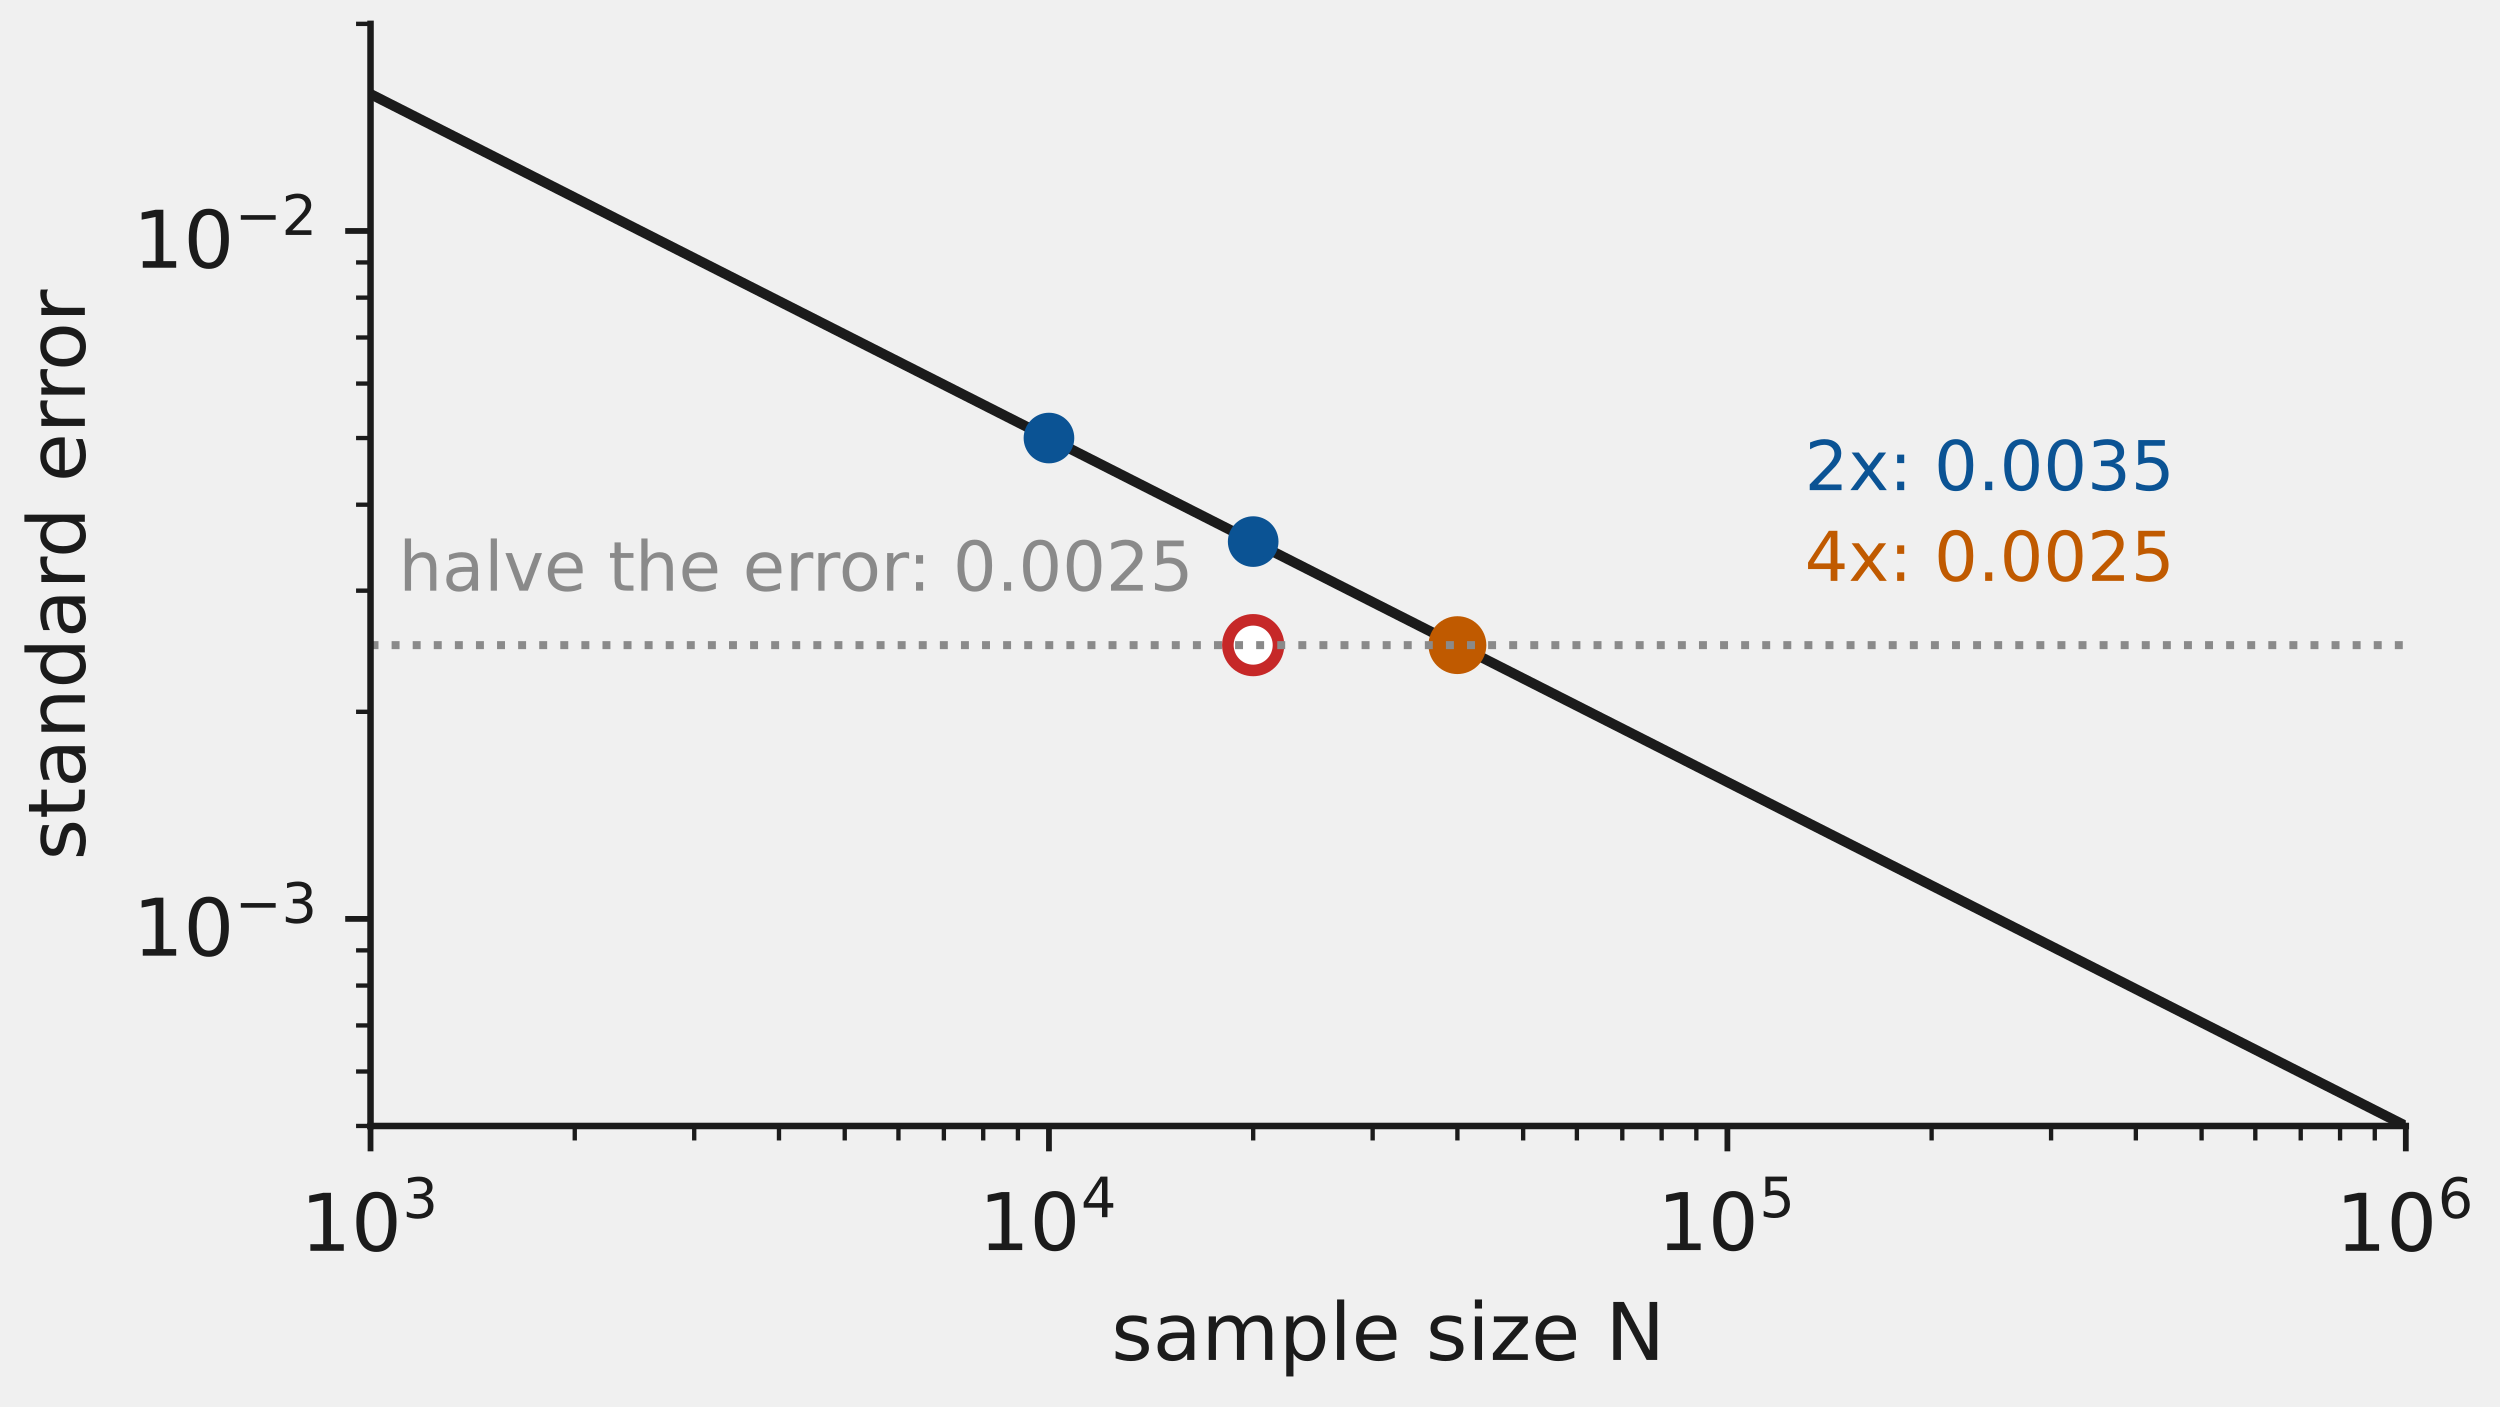
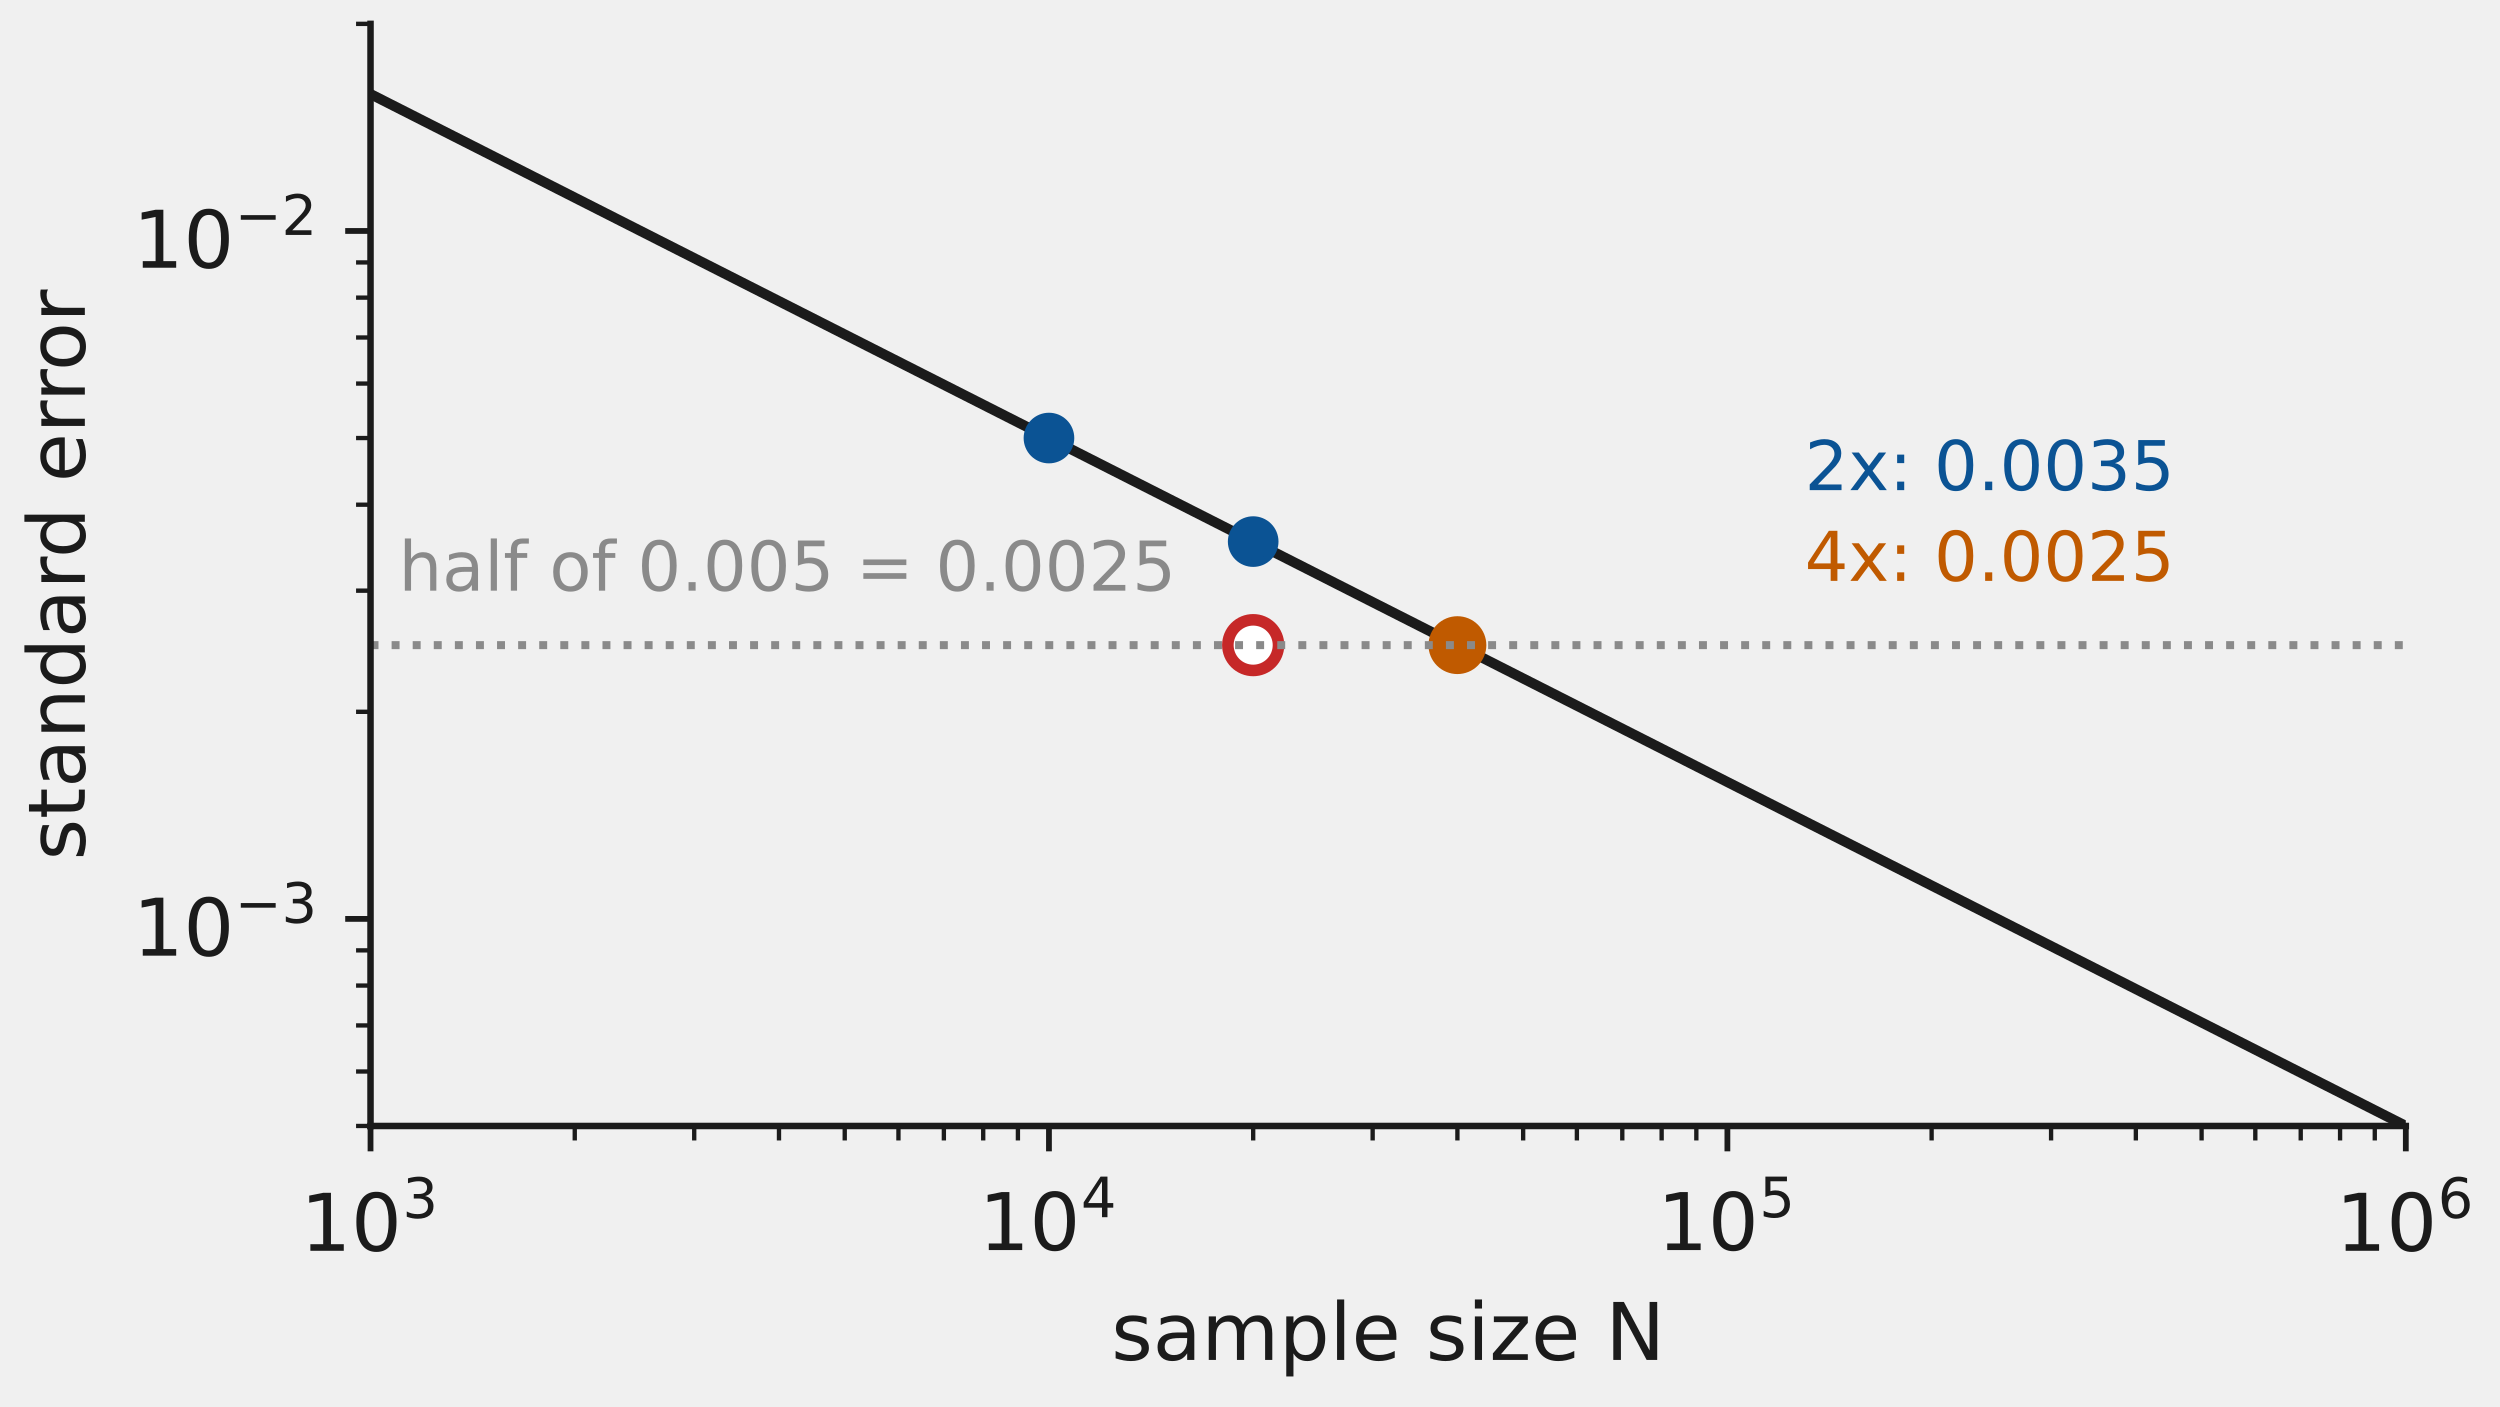
<svg xmlns="http://www.w3.org/2000/svg" xmlns:xlink="http://www.w3.org/1999/xlink" width="345.6pt" height="194.4pt" viewBox="0 0 345.6 194.4" version="1.1">
  <defs>
    <style type="text/css">*{stroke-linejoin: round; stroke-linecap: butt}</style>
  </defs>
  <g id="figure_1">
    <g id="patch_1">
      <path d="M 0 194.4  L 345.6 194.4  L 345.6 0  L 0 0  L 0 194.4  z " style="fill: none" />
    </g>
    <g id="axes_1">
      <g id="patch_2">
        <path d="M 51.221 155.656  L 332.58 155.656  L 332.58 3.3  L 51.221 3.3  L 51.221 155.656  z " style="fill: none" />
      </g>
      <g id="matplotlib.axis_1">
        <g id="xtick_1">
          <g id="line2d_1">
            <defs>
              <path id="m05b77bd2c2" d="M 0 0  L 0 3.5  " style="stroke: #1b1b1b; stroke-width: 0.8" />
            </defs>
            <g>
              <use xlink:href="#m05b77bd2c2" x="51.221" y="155.656" style="fill: #1b1b1b; stroke: #1b1b1b; stroke-width: 0.8" />
            </g>
          </g>
          <g id="text_1">
            <g style="fill: #1b1b1b" transform="translate(41.54133 172.9961) scale(0.11 -0.11)">
              <defs>
                <path id="DejaVuSans-14" d="M 794 531  L 1825 531  L 1825 4091  L 703 3866  L 703 4441  L 1819 4666  L 2450 4666  L 2450 531  L 3481 531  L 3481 0  L 794 0  L 794 531  z " transform="scale(0.015625)" />
                <path id="DejaVuSans-13" d="M 2034 4250  Q 1547 4250 1301 3770  Q 1056 3291 1056 2328  Q 1056 1369 1301 889  Q 1547 409 2034 409  Q 2525 409 2770 889  Q 3016 1369 3016 2328  Q 3016 3291 2770 3770  Q 2525 4250 2034 4250  z M 2034 4750  Q 2819 4750 3233 4129  Q 3647 3509 3647 2328  Q 3647 1150 3233 529  Q 2819 -91 2034 -91  Q 1250 -91 836 529  Q 422 1150 422 2328  Q 422 3509 836 4129  Q 1250 4750 2034 4750  z " transform="scale(0.015625)" />
                <path id="DejaVuSans-16" d="M 2597 2516  Q 3050 2419 3304 2112  Q 3559 1806 3559 1356  Q 3559 666 3084 287  Q 2609 -91 1734 -91  Q 1441 -91 1130 -33  Q 819 25 488 141  L 488 750  Q 750 597 1062 519  Q 1375 441 1716 441  Q 2309 441 2620 675  Q 2931 909 2931 1356  Q 2931 1769 2642 2001  Q 2353 2234 1838 2234  L 1294 2234  L 1294 2753  L 1863 2753  Q 2328 2753 2575 2939  Q 2822 3125 2822 3475  Q 2822 3834 2567 4026  Q 2313 4219 1838 4219  Q 1578 4219 1281 4162  Q 984 4106 628 3988  L 628 4550  Q 988 4650 1302 4700  Q 1616 4750 1894 4750  Q 2613 4750 3031 4423  Q 3450 4097 3450 3541  Q 3450 3153 3228 2886  Q 3006 2619 2597 2516  z " transform="scale(0.015625)" />
              </defs>
              <use xlink:href="#DejaVuSans-14" transform="translate(0 0.746875)" />
              <use xlink:href="#DejaVuSans-13" transform="translate(63.62305 0.746875)" />
              <use xlink:href="#DejaVuSans-16" transform="translate(128.2031 42.04688) scale(0.7)" />
            </g>
          </g>
        </g>
        <g id="xtick_2">
          <g id="line2d_2">
            <g>
              <use xlink:href="#m05b77bd2c2" x="145.008" y="155.656" style="fill: #1b1b1b; stroke: #1b1b1b; stroke-width: 0.8" />
            </g>
          </g>
          <g id="text_2">
            <g style="fill: #1b1b1b" transform="translate(135.3276 172.8861) scale(0.11 -0.11)">
              <defs>
                <path id="DejaVuSans-17" d="M 2419 4116  L 825 1625  L 2419 1625  L 2419 4116  z M 2253 4666  L 3047 4666  L 3047 1625  L 3713 1625  L 3713 1100  L 3047 1100  L 3047 0  L 2419 0  L 2419 1100  L 313 1100  L 313 1709  L 2253 4666  z " transform="scale(0.015625)" />
              </defs>
              <use xlink:href="#DejaVuSans-14" transform="translate(0 0.665625)" />
              <use xlink:href="#DejaVuSans-13" transform="translate(63.62305 0.665625)" />
              <use xlink:href="#DejaVuSans-17" transform="translate(128.2031 41.96563) scale(0.7)" />
            </g>
          </g>
        </g>
        <g id="xtick_3">
          <g id="line2d_3">
            <g>
              <use xlink:href="#m05b77bd2c2" x="238.794" y="155.656" style="fill: #1b1b1b; stroke: #1b1b1b; stroke-width: 0.8" />
            </g>
          </g>
          <g id="text_3">
            <g style="fill: #1b1b1b" transform="translate(229.1138 172.8861) scale(0.11 -0.11)">
              <defs>
                <path id="DejaVuSans-18" d="M 691 4666  L 3169 4666  L 3169 4134  L 1269 4134  L 1269 2991  Q 1406 3038 1543 3061  Q 1681 3084 1819 3084  Q 2600 3084 3056 2656  Q 3513 2228 3513 1497  Q 3513 744 3044 326  Q 2575 -91 1722 -91  Q 1428 -91 1123 -41  Q 819 9 494 109  L 494 744  Q 775 591 1075 516  Q 1375 441 1709 441  Q 2250 441 2565 725  Q 2881 1009 2881 1497  Q 2881 1984 2565 2268  Q 2250 2553 1709 2553  Q 1456 2553 1204 2497  Q 953 2441 691 2322  L 691 4666  z " transform="scale(0.015625)" />
              </defs>
              <use xlink:href="#DejaVuSans-14" transform="translate(0 0.665625)" />
              <use xlink:href="#DejaVuSans-13" transform="translate(63.62305 0.665625)" />
              <use xlink:href="#DejaVuSans-18" transform="translate(128.2031 41.96563) scale(0.7)" />
            </g>
          </g>
        </g>
        <g id="xtick_4">
          <g id="line2d_4">
            <g>
              <use xlink:href="#m05b77bd2c2" x="332.58" y="155.656" style="fill: #1b1b1b; stroke: #1b1b1b; stroke-width: 0.8" />
            </g>
          </g>
          <g id="text_4">
            <g style="fill: #1b1b1b" transform="translate(322.9 172.9961) scale(0.11 -0.11)">
              <defs>
                <path id="DejaVuSans-19" d="M 2113 2584  Q 1688 2584 1439 2293  Q 1191 2003 1191 1497  Q 1191 994 1439 701  Q 1688 409 2113 409  Q 2538 409 2786 701  Q 3034 994 3034 1497  Q 3034 2003 2786 2293  Q 2538 2584 2113 2584  z M 3366 4563  L 3366 3988  Q 3128 4100 2886 4159  Q 2644 4219 2406 4219  Q 1781 4219 1451 3797  Q 1122 3375 1075 2522  Q 1259 2794 1537 2939  Q 1816 3084 2150 3084  Q 2853 3084 3261 2657  Q 3669 2231 3669 1497  Q 3669 778 3244 343  Q 2819 -91 2113 -91  Q 1303 -91 875 529  Q 447 1150 447 2328  Q 447 3434 972 4092  Q 1497 4750 2381 4750  Q 2619 4750 2861 4703  Q 3103 4656 3366 4563  z " transform="scale(0.015625)" />
              </defs>
              <use xlink:href="#DejaVuSans-14" transform="translate(0 0.746875)" />
              <use xlink:href="#DejaVuSans-13" transform="translate(63.62305 0.746875)" />
              <use xlink:href="#DejaVuSans-19" transform="translate(128.2031 42.04688) scale(0.7)" />
            </g>
          </g>
        </g>
        <g id="xtick_5">
          <g id="line2d_5">
            <defs>
              <path id="m6747bc04bc" d="M 0 0  L 0 2  " style="stroke: #1b1b1b; stroke-width: 0.6" />
            </defs>
            <g>
              <use xlink:href="#m6747bc04bc" x="79.454" y="155.656" style="fill: #1b1b1b; stroke: #1b1b1b; stroke-width: 0.6" />
            </g>
          </g>
        </g>
        <g id="xtick_6">
          <g id="line2d_6">
            <g>
              <use xlink:href="#m6747bc04bc" x="95.969" y="155.656" style="fill: #1b1b1b; stroke: #1b1b1b; stroke-width: 0.6" />
            </g>
          </g>
        </g>
        <g id="xtick_7">
          <g id="line2d_7">
            <g>
              <use xlink:href="#m6747bc04bc" x="107.686" y="155.656" style="fill: #1b1b1b; stroke: #1b1b1b; stroke-width: 0.6" />
            </g>
          </g>
        </g>
        <g id="xtick_8">
          <g id="line2d_8">
            <g>
              <use xlink:href="#m6747bc04bc" x="116.775" y="155.656" style="fill: #1b1b1b; stroke: #1b1b1b; stroke-width: 0.6" />
            </g>
          </g>
        </g>
        <g id="xtick_9">
          <g id="line2d_9">
            <g>
              <use xlink:href="#m6747bc04bc" x="124.201" y="155.656" style="fill: #1b1b1b; stroke: #1b1b1b; stroke-width: 0.6" />
            </g>
          </g>
        </g>
        <g id="xtick_10">
          <g id="line2d_10">
            <g>
              <use xlink:href="#m6747bc04bc" x="130.48" y="155.656" style="fill: #1b1b1b; stroke: #1b1b1b; stroke-width: 0.6" />
            </g>
          </g>
        </g>
        <g id="xtick_11">
          <g id="line2d_11">
            <g>
              <use xlink:href="#m6747bc04bc" x="135.919" y="155.656" style="fill: #1b1b1b; stroke: #1b1b1b; stroke-width: 0.6" />
            </g>
          </g>
        </g>
        <g id="xtick_12">
          <g id="line2d_12">
            <g>
              <use xlink:href="#m6747bc04bc" x="140.716" y="155.656" style="fill: #1b1b1b; stroke: #1b1b1b; stroke-width: 0.6" />
            </g>
          </g>
        </g>
        <g id="xtick_13">
          <g id="line2d_13">
            <g>
              <use xlink:href="#m6747bc04bc" x="173.24" y="155.656" style="fill: #1b1b1b; stroke: #1b1b1b; stroke-width: 0.6" />
            </g>
          </g>
        </g>
        <g id="xtick_14">
          <g id="line2d_14">
            <g>
              <use xlink:href="#m6747bc04bc" x="189.755" y="155.656" style="fill: #1b1b1b; stroke: #1b1b1b; stroke-width: 0.6" />
            </g>
          </g>
        </g>
        <g id="xtick_15">
          <g id="line2d_15">
            <g>
              <use xlink:href="#m6747bc04bc" x="201.472" y="155.656" style="fill: #1b1b1b; stroke: #1b1b1b; stroke-width: 0.6" />
            </g>
          </g>
        </g>
        <g id="xtick_16">
          <g id="line2d_16">
            <g>
              <use xlink:href="#m6747bc04bc" x="210.561" y="155.656" style="fill: #1b1b1b; stroke: #1b1b1b; stroke-width: 0.6" />
            </g>
          </g>
        </g>
        <g id="xtick_17">
          <g id="line2d_17">
            <g>
              <use xlink:href="#m6747bc04bc" x="217.987" y="155.656" style="fill: #1b1b1b; stroke: #1b1b1b; stroke-width: 0.6" />
            </g>
          </g>
        </g>
        <g id="xtick_18">
          <g id="line2d_18">
            <g>
              <use xlink:href="#m6747bc04bc" x="224.266" y="155.656" style="fill: #1b1b1b; stroke: #1b1b1b; stroke-width: 0.6" />
            </g>
          </g>
        </g>
        <g id="xtick_19">
          <g id="line2d_19">
            <g>
              <use xlink:href="#m6747bc04bc" x="229.705" y="155.656" style="fill: #1b1b1b; stroke: #1b1b1b; stroke-width: 0.6" />
            </g>
          </g>
        </g>
        <g id="xtick_20">
          <g id="line2d_20">
            <g>
              <use xlink:href="#m6747bc04bc" x="234.502" y="155.656" style="fill: #1b1b1b; stroke: #1b1b1b; stroke-width: 0.6" />
            </g>
          </g>
        </g>
        <g id="xtick_21">
          <g id="line2d_21">
            <g>
              <use xlink:href="#m6747bc04bc" x="267.026" y="155.656" style="fill: #1b1b1b; stroke: #1b1b1b; stroke-width: 0.6" />
            </g>
          </g>
        </g>
        <g id="xtick_22">
          <g id="line2d_22">
            <g>
              <use xlink:href="#m6747bc04bc" x="283.541" y="155.656" style="fill: #1b1b1b; stroke: #1b1b1b; stroke-width: 0.6" />
            </g>
          </g>
        </g>
        <g id="xtick_23">
          <g id="line2d_23">
            <g>
              <use xlink:href="#m6747bc04bc" x="295.259" y="155.656" style="fill: #1b1b1b; stroke: #1b1b1b; stroke-width: 0.6" />
            </g>
          </g>
        </g>
        <g id="xtick_24">
          <g id="line2d_24">
            <g>
              <use xlink:href="#m6747bc04bc" x="304.348" y="155.656" style="fill: #1b1b1b; stroke: #1b1b1b; stroke-width: 0.6" />
            </g>
          </g>
        </g>
        <g id="xtick_25">
          <g id="line2d_25">
            <g>
              <use xlink:href="#m6747bc04bc" x="311.774" y="155.656" style="fill: #1b1b1b; stroke: #1b1b1b; stroke-width: 0.6" />
            </g>
          </g>
        </g>
        <g id="xtick_26">
          <g id="line2d_26">
            <g>
              <use xlink:href="#m6747bc04bc" x="318.052" y="155.656" style="fill: #1b1b1b; stroke: #1b1b1b; stroke-width: 0.6" />
            </g>
          </g>
        </g>
        <g id="xtick_27">
          <g id="line2d_27">
            <g>
              <use xlink:href="#m6747bc04bc" x="323.491" y="155.656" style="fill: #1b1b1b; stroke: #1b1b1b; stroke-width: 0.6" />
            </g>
          </g>
        </g>
        <g id="xtick_28">
          <g id="line2d_28">
            <g>
              <use xlink:href="#m6747bc04bc" x="328.289" y="155.656" style="fill: #1b1b1b; stroke: #1b1b1b; stroke-width: 0.6" />
            </g>
          </g>
        </g>
        <g id="text_5">
          <g style="fill: #1b1b1b" transform="translate(153.6293 187.997) scale(0.11 -0.11)">
            <defs>
              <path id="DejaVuSans-56" d="M 2834 3397  L 2834 2853  Q 2591 2978 2328 3040  Q 2066 3103 1784 3103  Q 1356 3103 1142 2972  Q 928 2841 928 2578  Q 928 2378 1081 2264  Q 1234 2150 1697 2047  L 1894 2003  Q 2506 1872 2764 1633  Q 3022 1394 3022 966  Q 3022 478 2636 193  Q 2250 -91 1575 -91  Q 1294 -91 989 -36  Q 684 19 347 128  L 347 722  Q 666 556 975 473  Q 1284 391 1588 391  Q 1994 391 2212 530  Q 2431 669 2431 922  Q 2431 1156 2273 1281  Q 2116 1406 1581 1522  L 1381 1569  Q 847 1681 609 1914  Q 372 2147 372 2553  Q 372 3047 722 3315  Q 1072 3584 1716 3584  Q 2034 3584 2315 3537  Q 2597 3491 2834 3397  z " transform="scale(0.015625)" />
              <path id="DejaVuSans-44" d="M 2194 1759  Q 1497 1759 1228 1600  Q 959 1441 959 1056  Q 959 750 1161 570  Q 1363 391 1709 391  Q 2188 391 2477 730  Q 2766 1069 2766 1631  L 2766 1759  L 2194 1759  z M 3341 1997  L 3341 0  L 2766 0  L 2766 531  Q 2569 213 2275 61  Q 1981 -91 1556 -91  Q 1019 -91 701 211  Q 384 513 384 1019  Q 384 1609 779 1909  Q 1175 2209 1959 2209  L 2766 2209  L 2766 2266  Q 2766 2663 2505 2880  Q 2244 3097 1772 3097  Q 1472 3097 1187 3025  Q 903 2953 641 2809  L 641 3341  Q 956 3463 1253 3523  Q 1550 3584 1831 3584  Q 2591 3584 2966 3190  Q 3341 2797 3341 1997  z " transform="scale(0.015625)" />
              <path id="DejaVuSans-50" d="M 3328 2828  Q 3544 3216 3844 3400  Q 4144 3584 4550 3584  Q 5097 3584 5394 3201  Q 5691 2819 5691 2113  L 5691 0  L 5113 0  L 5113 2094  Q 5113 2597 4934 2840  Q 4756 3084 4391 3084  Q 3944 3084 3684 2787  Q 3425 2491 3425 1978  L 3425 0  L 2847 0  L 2847 2094  Q 2847 2600 2669 2842  Q 2491 3084 2119 3084  Q 1678 3084 1418 2786  Q 1159 2488 1159 1978  L 1159 0  L 581 0  L 581 3500  L 1159 3500  L 1159 2956  Q 1356 3278 1631 3431  Q 1906 3584 2284 3584  Q 2666 3584 2933 3390  Q 3200 3197 3328 2828  z " transform="scale(0.015625)" />
              <path id="DejaVuSans-53" d="M 1159 525  L 1159 -1331  L 581 -1331  L 581 3500  L 1159 3500  L 1159 2969  Q 1341 3281 1617 3432  Q 1894 3584 2278 3584  Q 2916 3584 3314 3078  Q 3713 2572 3713 1747  Q 3713 922 3314 415  Q 2916 -91 2278 -91  Q 1894 -91 1617 61  Q 1341 213 1159 525  z M 3116 1747  Q 3116 2381 2855 2742  Q 2594 3103 2138 3103  Q 1681 3103 1420 2742  Q 1159 2381 1159 1747  Q 1159 1113 1420 752  Q 1681 391 2138 391  Q 2594 391 2855 752  Q 3116 1113 3116 1747  z " transform="scale(0.015625)" />
              <path id="DejaVuSans-4f" d="M 603 4863  L 1178 4863  L 1178 0  L 603 0  L 603 4863  z " transform="scale(0.015625)" />
              <path id="DejaVuSans-48" d="M 3597 1894  L 3597 1613  L 953 1613  Q 991 1019 1311 708  Q 1631 397 2203 397  Q 2534 397 2845 478  Q 3156 559 3463 722  L 3463 178  Q 3153 47 2828 -22  Q 2503 -91 2169 -91  Q 1331 -91 842 396  Q 353 884 353 1716  Q 353 2575 817 3079  Q 1281 3584 2069 3584  Q 2775 3584 3186 3129  Q 3597 2675 3597 1894  z M 3022 2063  Q 3016 2534 2758 2815  Q 2500 3097 2075 3097  Q 1594 3097 1305 2825  Q 1016 2553 972 2059  L 3022 2063  z " transform="scale(0.015625)" />
              <path id="DejaVuSans-3" transform="scale(0.015625)" />
              <path id="DejaVuSans-4c" d="M 603 3500  L 1178 3500  L 1178 0  L 603 0  L 603 3500  z M 603 4863  L 1178 4863  L 1178 4134  L 603 4134  L 603 4863  z " transform="scale(0.015625)" />
              <path id="DejaVuSans-5d" d="M 353 3500  L 3084 3500  L 3084 2975  L 922 459  L 3084 459  L 3084 0  L 275 0  L 275 525  L 2438 3041  L 353 3041  L 353 3500  z " transform="scale(0.015625)" />
              <path id="DejaVuSans-31" d="M 628 4666  L 1478 4666  L 3547 763  L 3547 4666  L 4159 4666  L 4159 0  L 3309 0  L 1241 3903  L 1241 0  L 628 0  L 628 4666  z " transform="scale(0.015625)" />
            </defs>
            <use xlink:href="#DejaVuSans-56" />
            <use xlink:href="#DejaVuSans-44" transform="translate(52.09375 0)" />
            <use xlink:href="#DejaVuSans-50" transform="translate(113.375 0)" />
            <use xlink:href="#DejaVuSans-53" transform="translate(210.7812 0)" />
            <use xlink:href="#DejaVuSans-4f" transform="translate(274.2656 0)" />
            <use xlink:href="#DejaVuSans-48" transform="translate(302.0469 0)" />
            <use xlink:href="#DejaVuSans-3" transform="translate(363.5781 0)" />
            <use xlink:href="#DejaVuSans-56" transform="translate(395.3594 0)" />
            <use xlink:href="#DejaVuSans-4c" transform="translate(447.4531 0)" />
            <use xlink:href="#DejaVuSans-5d" transform="translate(475.2344 0)" />
            <use xlink:href="#DejaVuSans-48" transform="translate(527.7188 0)" />
            <use xlink:href="#DejaVuSans-3" transform="translate(589.25 0)" />
            <use xlink:href="#DejaVuSans-31" transform="translate(621.0312 0)" />
          </g>
        </g>
      </g>
      <g id="matplotlib.axis_2">
        <g id="ytick_1">
          <g id="line2d_29">
            <defs>
              <path id="m5245e844b0" d="M 0 0  L -3.5 0  " style="stroke: #1b1b1b; stroke-width: 0.8" />
            </defs>
            <g>
              <use xlink:href="#m5245e844b0" x="51.221" y="127.028" style="fill: #1b1b1b; stroke: #1b1b1b; stroke-width: 0.8" />
            </g>
          </g>
          <g id="text_6">
            <g style="fill: #1b1b1b" transform="translate(18.37133 132.1981) scale(0.11 -0.11)">
              <defs>
                <path id="DejaVuSans-c9c" d="M 678 2272  L 4684 2272  L 4684 1741  L 678 1741  L 678 2272  z " transform="scale(0.015625)" />
              </defs>
              <use xlink:href="#DejaVuSans-14" transform="translate(0 0.746875)" />
              <use xlink:href="#DejaVuSans-13" transform="translate(63.62305 0.746875)" />
              <use xlink:href="#DejaVuSans-c9c" transform="translate(128.2031 42.04688) scale(0.7)" />
              <use xlink:href="#DejaVuSans-16" transform="translate(186.8555 42.04688) scale(0.7)" />
            </g>
          </g>
        </g>
        <g id="ytick_2">
          <g id="line2d_30">
            <g>
              <use xlink:href="#m5245e844b0" x="51.221" y="31.928" style="fill: #1b1b1b; stroke: #1b1b1b; stroke-width: 0.8" />
            </g>
          </g>
          <g id="text_7">
            <g style="fill: #1b1b1b" transform="translate(18.37133 37.09799) scale(0.11 -0.11)">
              <defs>
                <path id="DejaVuSans-15" d="M 1228 531  L 3431 531  L 3431 0  L 469 0  L 469 531  Q 828 903 1448 1529  Q 2069 2156 2228 2338  Q 2531 2678 2651 2914  Q 2772 3150 2772 3378  Q 2772 3750 2511 3984  Q 2250 4219 1831 4219  Q 1534 4219 1204 4116  Q 875 4013 500 3803  L 500 4441  Q 881 4594 1212 4672  Q 1544 4750 1819 4750  Q 2544 4750 2975 4387  Q 3406 4025 3406 3419  Q 3406 3131 3298 2873  Q 3191 2616 2906 2266  Q 2828 2175 2409 1742  Q 1991 1309 1228 531  z " transform="scale(0.015625)" />
              </defs>
              <use xlink:href="#DejaVuSans-14" transform="translate(0 0.746875)" />
              <use xlink:href="#DejaVuSans-13" transform="translate(63.62305 0.746875)" />
              <use xlink:href="#DejaVuSans-c9c" transform="translate(128.2031 42.04688) scale(0.7)" />
              <use xlink:href="#DejaVuSans-15" transform="translate(186.8555 42.04688) scale(0.7)" />
            </g>
          </g>
        </g>
        <g id="ytick_3">
          <g id="line2d_31">
            <defs>
              <path id="m393fa11d8f" d="M 0 0  L -2 0  " style="stroke: #1b1b1b; stroke-width: 0.6" />
            </defs>
            <g>
              <use xlink:href="#m393fa11d8f" x="51.221" y="155.656" style="fill: #1b1b1b; stroke: #1b1b1b; stroke-width: 0.6" />
            </g>
          </g>
        </g>
        <g id="ytick_4">
          <g id="line2d_32">
            <g>
              <use xlink:href="#m393fa11d8f" x="51.221" y="148.126" style="fill: #1b1b1b; stroke: #1b1b1b; stroke-width: 0.6" />
            </g>
          </g>
        </g>
        <g id="ytick_5">
          <g id="line2d_33">
            <g>
              <use xlink:href="#m393fa11d8f" x="51.221" y="141.759" style="fill: #1b1b1b; stroke: #1b1b1b; stroke-width: 0.6" />
            </g>
          </g>
        </g>
        <g id="ytick_6">
          <g id="line2d_34">
            <g>
              <use xlink:href="#m393fa11d8f" x="51.221" y="136.244" style="fill: #1b1b1b; stroke: #1b1b1b; stroke-width: 0.6" />
            </g>
          </g>
        </g>
        <g id="ytick_7">
          <g id="line2d_35">
            <g>
              <use xlink:href="#m393fa11d8f" x="51.221" y="131.38" style="fill: #1b1b1b; stroke: #1b1b1b; stroke-width: 0.6" />
            </g>
          </g>
        </g>
        <g id="ytick_8">
          <g id="line2d_36">
            <g>
              <use xlink:href="#m393fa11d8f" x="51.221" y="98.4" style="fill: #1b1b1b; stroke: #1b1b1b; stroke-width: 0.6" />
            </g>
          </g>
        </g>
        <g id="ytick_9">
          <g id="line2d_37">
            <g>
              <use xlink:href="#m393fa11d8f" x="51.221" y="81.654" style="fill: #1b1b1b; stroke: #1b1b1b; stroke-width: 0.6" />
            </g>
          </g>
        </g>
        <g id="ytick_10">
          <g id="line2d_38">
            <g>
              <use xlink:href="#m393fa11d8f" x="51.221" y="69.772" style="fill: #1b1b1b; stroke: #1b1b1b; stroke-width: 0.6" />
            </g>
          </g>
        </g>
        <g id="ytick_11">
          <g id="line2d_39">
            <g>
              <use xlink:href="#m393fa11d8f" x="51.221" y="60.556" style="fill: #1b1b1b; stroke: #1b1b1b; stroke-width: 0.6" />
            </g>
          </g>
        </g>
        <g id="ytick_12">
          <g id="line2d_40">
            <g>
              <use xlink:href="#m393fa11d8f" x="51.221" y="53.026" style="fill: #1b1b1b; stroke: #1b1b1b; stroke-width: 0.6" />
            </g>
          </g>
        </g>
        <g id="ytick_13">
          <g id="line2d_41">
            <g>
              <use xlink:href="#m393fa11d8f" x="51.221" y="46.659" style="fill: #1b1b1b; stroke: #1b1b1b; stroke-width: 0.6" />
            </g>
          </g>
        </g>
        <g id="ytick_14">
          <g id="line2d_42">
            <g>
              <use xlink:href="#m393fa11d8f" x="51.221" y="41.144" style="fill: #1b1b1b; stroke: #1b1b1b; stroke-width: 0.6" />
            </g>
          </g>
        </g>
        <g id="ytick_15">
          <g id="line2d_43">
            <g>
              <use xlink:href="#m393fa11d8f" x="51.221" y="36.28" style="fill: #1b1b1b; stroke: #1b1b1b; stroke-width: 0.6" />
            </g>
          </g>
        </g>
        <g id="ytick_16">
          <g id="line2d_44">
            <g>
              <use xlink:href="#m393fa11d8f" x="51.221" y="3.3" style="fill: #1b1b1b; stroke: #1b1b1b; stroke-width: 0.6" />
            </g>
          </g>
        </g>
        <g id="text_8">
          <g style="fill: #1b1b1b" transform="translate(11.72875 118.9371) rotate(-90) scale(0.11 -0.11)">
            <defs>
              <path id="DejaVuSans-57" d="M 1172 4494  L 1172 3500  L 2356 3500  L 2356 3053  L 1172 3053  L 1172 1153  Q 1172 725 1289 603  Q 1406 481 1766 481  L 2356 481  L 2356 0  L 1766 0  Q 1100 0 847 248  Q 594 497 594 1153  L 594 3053  L 172 3053  L 172 3500  L 594 3500  L 594 4494  L 1172 4494  z " transform="scale(0.015625)" />
              <path id="DejaVuSans-51" d="M 3513 2113  L 3513 0  L 2938 0  L 2938 2094  Q 2938 2591 2744 2837  Q 2550 3084 2163 3084  Q 1697 3084 1428 2787  Q 1159 2491 1159 1978  L 1159 0  L 581 0  L 581 3500  L 1159 3500  L 1159 2956  Q 1366 3272 1645 3428  Q 1925 3584 2291 3584  Q 2894 3584 3203 3211  Q 3513 2838 3513 2113  z " transform="scale(0.015625)" />
              <path id="DejaVuSans-47" d="M 2906 2969  L 2906 4863  L 3481 4863  L 3481 0  L 2906 0  L 2906 525  Q 2725 213 2448 61  Q 2172 -91 1784 -91  Q 1150 -91 751 415  Q 353 922 353 1747  Q 353 2572 751 3078  Q 1150 3584 1784 3584  Q 2172 3584 2448 3432  Q 2725 3281 2906 2969  z M 947 1747  Q 947 1113 1208 752  Q 1469 391 1925 391  Q 2381 391 2643 752  Q 2906 1113 2906 1747  Q 2906 2381 2643 2742  Q 2381 3103 1925 3103  Q 1469 3103 1208 2742  Q 947 2381 947 1747  z " transform="scale(0.015625)" />
              <path id="DejaVuSans-55" d="M 2631 2963  Q 2534 3019 2420 3045  Q 2306 3072 2169 3072  Q 1681 3072 1420 2755  Q 1159 2438 1159 1844  L 1159 0  L 581 0  L 581 3500  L 1159 3500  L 1159 2956  Q 1341 3275 1631 3429  Q 1922 3584 2338 3584  Q 2397 3584 2469 3576  Q 2541 3569 2628 3553  L 2631 2963  z " transform="scale(0.015625)" />
              <path id="DejaVuSans-52" d="M 1959 3097  Q 1497 3097 1228 2736  Q 959 2375 959 1747  Q 959 1119 1226 758  Q 1494 397 1959 397  Q 2419 397 2687 759  Q 2956 1122 2956 1747  Q 2956 2369 2687 2733  Q 2419 3097 1959 3097  z M 1959 3584  Q 2709 3584 3137 3096  Q 3566 2609 3566 1747  Q 3566 888 3137 398  Q 2709 -91 1959 -91  Q 1206 -91 779 398  Q 353 888 353 1747  Q 353 2609 779 3096  Q 1206 3584 1959 3584  z " transform="scale(0.015625)" />
            </defs>
            <use xlink:href="#DejaVuSans-56" />
            <use xlink:href="#DejaVuSans-57" transform="translate(52.09375 0)" />
            <use xlink:href="#DejaVuSans-44" transform="translate(91.29688 0)" />
            <use xlink:href="#DejaVuSans-51" transform="translate(152.5781 0)" />
            <use xlink:href="#DejaVuSans-47" transform="translate(215.9531 0)" />
            <use xlink:href="#DejaVuSans-44" transform="translate(279.4375 0)" />
            <use xlink:href="#DejaVuSans-55" transform="translate(340.7188 0)" />
            <use xlink:href="#DejaVuSans-47" transform="translate(380.0781 0)" />
            <use xlink:href="#DejaVuSans-3" transform="translate(443.5625 0)" />
            <use xlink:href="#DejaVuSans-48" transform="translate(475.3438 0)" />
            <use xlink:href="#DejaVuSans-55" transform="translate(536.875 0)" />
            <use xlink:href="#DejaVuSans-55" transform="translate(576.2344 0)" />
            <use xlink:href="#DejaVuSans-52" transform="translate(615.1406 0)" />
            <use xlink:href="#DejaVuSans-55" transform="translate(676.3281 0)" />
          </g>
        </g>
      </g>
      <g id="line2d_45">
        <path d="M 51.221 13.006  L 54.063 14.447  L 56.905 15.888  L 59.747 17.329  L 62.589 18.77  L 65.431 20.21  L 68.273 21.651  L 71.115 23.092  L 73.957 24.533  L 76.799 25.974  L 79.641 27.415  L 82.483 28.856  L 85.325 30.297  L 88.167 31.738  L 91.009 33.179  L 93.851 34.62  L 96.693 36.06  L 99.535 37.501  L 102.377 38.942  L 105.219 40.383  L 108.061 41.824  L 110.903 43.265  L 113.745 44.706  L 116.587 46.147  L 119.429 47.588  L 122.271 49.029  L 125.114 50.47  L 127.956 51.911  L 130.798 53.351  L 133.64 54.792  L 136.482 56.233  L 139.324 57.674  L 142.166 59.115  L 145.008 60.556  L 147.85 61.997  L 150.692 63.438  L 153.534 64.879  L 156.376 66.32  L 159.218 67.761  L 162.06 69.201  L 164.902 70.642  L 167.744 72.083  L 170.586 73.524  L 173.428 74.965  L 176.27 76.406  L 179.112 77.847  L 181.954 79.288  L 184.796 80.729  L 187.638 82.17  L 190.48 83.611  L 193.322 85.051  L 196.164 86.492  L 199.006 87.933  L 201.848 89.374  L 204.69 90.815  L 207.532 92.256  L 210.374 93.697  L 213.216 95.138  L 216.058 96.579  L 218.9 98.02  L 221.742 99.461  L 224.584 100.901  L 227.426 102.342  L 230.268 103.783  L 233.11 105.224  L 235.952 106.665  L 238.794 108.106  L 241.636 109.547  L 244.478 110.988  L 247.32 112.429  L 250.162 113.87  L 253.004 115.311  L 255.846 116.751  L 258.688 118.192  L 261.53 119.633  L 264.372 121.074  L 267.214 122.515  L 270.056 123.956  L 272.898 125.397  L 275.74 126.838  L 278.582 128.279  L 281.424 129.72  L 284.266 131.161  L 287.108 132.602  L 289.95 134.042  L 292.792 135.483  L 295.634 136.924  L 298.476 138.365  L 301.318 139.806  L 304.16 141.247  L 307.002 142.688  L 309.844 144.129  L 312.686 145.57  L 315.528 147.011  L 318.37 148.452  L 321.212 149.892  L 324.054 151.333  L 326.896 152.774  L 329.738 154.215  L 332.58 155.656  " clip-path="url(#p68d834cb3e)" style="fill: none; stroke: #1b1b1b; stroke-width: 1.4; stroke-linecap: square" />
      </g>
      <g id="line2d_46">
        <defs>
          <path id="mdbe259e6f3" d="M 0 3  C 0.796 3 1.559 2.684 2.121 2.121  C 2.684 1.559 3 0.796 3 0  C 3 -0.796 2.684 -1.559 2.121 -2.121  C 1.559 -2.684 0.796 -3 0 -3  C -0.796 -3 -1.559 -2.684 -2.121 -2.121  C -2.684 -1.559 -3 -0.796 -3 0  C -3 0.796 -2.684 1.559 -2.121 2.121  C -1.559 2.684 -0.796 3 0 3  z " style="stroke: #0b5394" />
        </defs>
        <g clip-path="url(#p68d834cb3e)">
          <use xlink:href="#mdbe259e6f3" x="145.008" y="60.556" style="fill: #0b5394; stroke: #0b5394" />
        </g>
      </g>
      <g id="line2d_47">
        <defs>
          <path id="m54e3b5fb29" d="M 0 3.5  C 0.928 3.5 1.819 3.131 2.475 2.475  C 3.131 1.819 3.5 0.928 3.5 0  C 3.5 -0.928 3.131 -1.819 2.475 -2.475  C 1.819 -3.131 0.928 -3.5 0 -3.5  C -0.928 -3.5 -1.819 -3.131 -2.475 -2.475  C -3.131 -1.819 -3.5 -0.928 -3.5 0  C -3.5 0.928 -3.131 1.819 -2.475 2.475  C -1.819 3.131 -0.928 3.5 0 3.5  z " style="stroke: #c62828; stroke-width: 1.6" />
        </defs>
        <g clip-path="url(#p68d834cb3e)">
          <use xlink:href="#m54e3b5fb29" x="173.24" y="89.184" style="fill: #ffffff; stroke: #c62828; stroke-width: 1.6" />
        </g>
      </g>
      <g id="line2d_48">
        <g clip-path="url(#p68d834cb3e)">
          <use xlink:href="#mdbe259e6f3" x="173.24" y="74.87" style="fill: #0b5394; stroke: #0b5394" />
        </g>
      </g>
      <g id="line2d_49">
        <defs>
          <path id="m7c8a2fe439" d="M 0 3.5  C 0.928 3.5 1.819 3.131 2.475 2.475  C 3.131 1.819 3.5 0.928 3.5 0  C 3.5 -0.928 3.131 -1.819 2.475 -2.475  C 1.819 -3.131 0.928 -3.5 0 -3.5  C -0.928 -3.5 -1.819 -3.131 -2.475 -2.475  C -3.131 -1.819 -3.5 -0.928 -3.5 0  C -3.5 0.928 -3.131 1.819 -2.475 2.475  C -1.819 3.131 -0.928 3.5 0 3.5  z " style="stroke: #c05a00" />
        </defs>
        <g clip-path="url(#p68d834cb3e)">
          <use xlink:href="#m7c8a2fe439" x="201.472" y="89.184" style="fill: #c05a00; stroke: #c05a00" />
        </g>
      </g>
      <g id="line2d_50">
        <path d="M 51.221 89.184  L 332.58 89.184  " clip-path="url(#p68d834cb3e)" style="fill: none; stroke-dasharray: 1.1,1.815; stroke-dashoffset: 0; stroke: #8a8a8a; stroke-width: 1.1" />
      </g>
      <g id="patch_3">
        <path d="M 51.221 155.656  L 51.221 3.3  " style="fill: none; stroke: #1b1b1b; stroke-width: 0.9; stroke-linejoin: miter; stroke-linecap: square" />
      </g>
      <g id="patch_4">
        <path d="M 51.221 155.656  L 332.58 155.656  " style="fill: none; stroke: #1b1b1b; stroke-width: 0.9; stroke-linejoin: miter; stroke-linecap: square" />
      </g>
      <g id="text_9">
        <g style="fill: #8a8a8a" transform="translate(55.10339 81.65382) scale(0.095 -0.095)">
          <defs>
            <path id="DejaVuSans-4b" d="M 3513 2113  L 3513 0  L 2938 0  L 2938 2094  Q 2938 2591 2744 2837  Q 2550 3084 2163 3084  Q 1697 3084 1428 2787  Q 1159 2491 1159 1978  L 1159 0  L 581 0  L 581 4863  L 1159 4863  L 1159 2956  Q 1366 3272 1645 3428  Q 1925 3584 2291 3584  Q 2894 3584 3203 3211  Q 3513 2838 3513 2113  z " transform="scale(0.015625)" />
-             <path id="DejaVuSans-59" d="M 191 3500  L 800 3500  L 1894 563  L 2988 3500  L 3597 3500  L 2284 0  L 1503 0  L 191 3500  z " transform="scale(0.015625)" />
-             <path id="DejaVuSans-1d" d="M 750 794  L 1409 794  L 1409 0  L 750 0  L 750 794  z M 750 3309  L 1409 3309  L 1409 2516  L 750 2516  L 750 3309  z " transform="scale(0.015625)" />
+             <path id="DejaVuSans-49" d="M 2375 4863  L 2375 4384  L 1825 4384  Q 1516 4384 1395 4259  Q 1275 4134 1275 3809  L 1275 3500  L 2222 3500  L 2222 3053  L 1275 3053  L 1275 0  L 697 0  L 697 3053  L 147 3053  L 147 3500  L 697 3500  L 697 3744  Q 697 4328 969 4595  Q 1241 4863 1831 4863  L 2375 4863  z " transform="scale(0.015625)" />
            <path id="DejaVuSans-11" d="M 684 794  L 1344 794  L 1344 0  L 684 0  L 684 794  z " transform="scale(0.015625)" />
+             <path id="DejaVuSans-20" d="M 678 2906  L 4684 2906  L 4684 2381  L 678 2381  L 678 2906  z M 678 1631  L 4684 1631  L 4684 1100  L 678 1100  L 678 1631  z " transform="scale(0.015625)" />
          </defs>
          <use xlink:href="#DejaVuSans-4b" />
          <use xlink:href="#DejaVuSans-44" transform="translate(63.375 0)" />
          <use xlink:href="#DejaVuSans-4f" transform="translate(124.6562 0)" />
-           <use xlink:href="#DejaVuSans-59" transform="translate(152.4375 0)" />
-           <use xlink:href="#DejaVuSans-48" transform="translate(211.625 0)" />
-           <use xlink:href="#DejaVuSans-3" transform="translate(273.1562 0)" />
-           <use xlink:href="#DejaVuSans-57" transform="translate(304.9375 0)" />
-           <use xlink:href="#DejaVuSans-4b" transform="translate(344.1406 0)" />
-           <use xlink:href="#DejaVuSans-48" transform="translate(407.5156 0)" />
-           <use xlink:href="#DejaVuSans-3" transform="translate(469.0469 0)" />
-           <use xlink:href="#DejaVuSans-48" transform="translate(500.8281 0)" />
-           <use xlink:href="#DejaVuSans-55" transform="translate(562.3594 0)" />
-           <use xlink:href="#DejaVuSans-55" transform="translate(601.7188 0)" />
-           <use xlink:href="#DejaVuSans-52" transform="translate(640.625 0)" />
-           <use xlink:href="#DejaVuSans-55" transform="translate(701.8125 0)" />
-           <use xlink:href="#DejaVuSans-1d" transform="translate(741.1719 0)" />
-           <use xlink:href="#DejaVuSans-3" transform="translate(774.8594 0)" />
-           <use xlink:href="#DejaVuSans-13" transform="translate(806.6406 0)" />
-           <use xlink:href="#DejaVuSans-11" transform="translate(870.2656 0)" />
-           <use xlink:href="#DejaVuSans-13" transform="translate(902.0469 0)" />
-           <use xlink:href="#DejaVuSans-13" transform="translate(965.6719 0)" />
-           <use xlink:href="#DejaVuSans-15" transform="translate(1029.297 0)" />
-           <use xlink:href="#DejaVuSans-18" transform="translate(1092.922 0)" />
+           <use xlink:href="#DejaVuSans-49" transform="translate(152.4375 0)" />
+           <use xlink:href="#DejaVuSans-3" transform="translate(187.6406 0)" />
+           <use xlink:href="#DejaVuSans-52" transform="translate(219.4219 0)" />
+           <use xlink:href="#DejaVuSans-49" transform="translate(280.6094 0)" />
+           <use xlink:href="#DejaVuSans-3" transform="translate(315.8125 0)" />
+           <use xlink:href="#DejaVuSans-13" transform="translate(347.5938 0)" />
+           <use xlink:href="#DejaVuSans-11" transform="translate(411.2188 0)" />
+           <use xlink:href="#DejaVuSans-13" transform="translate(443 0)" />
+           <use xlink:href="#DejaVuSans-13" transform="translate(506.625 0)" />
+           <use xlink:href="#DejaVuSans-18" transform="translate(570.25 0)" />
+           <use xlink:href="#DejaVuSans-3" transform="translate(633.875 0)" />
+           <use xlink:href="#DejaVuSans-20" transform="translate(665.6562 0)" />
+           <use xlink:href="#DejaVuSans-3" transform="translate(749.4531 0)" />
+           <use xlink:href="#DejaVuSans-13" transform="translate(781.2344 0)" />
+           <use xlink:href="#DejaVuSans-11" transform="translate(844.8594 0)" />
+           <use xlink:href="#DejaVuSans-13" transform="translate(876.6406 0)" />
+           <use xlink:href="#DejaVuSans-13" transform="translate(940.2656 0)" />
+           <use xlink:href="#DejaVuSans-15" transform="translate(1003.891 0)" />
+           <use xlink:href="#DejaVuSans-18" transform="translate(1067.516 0)" />
        </g>
      </g>
      <g id="text_10">
        <g style="fill: #0b5394" transform="translate(249.4801 67.75702) scale(0.095 -0.095)">
          <defs>
            <path id="DejaVuSans-5b" d="M 3513 3500  L 2247 1797  L 3578 0  L 2900 0  L 1881 1375  L 863 0  L 184 0  L 1544 1831  L 300 3500  L 978 3500  L 1906 2253  L 2834 3500  L 3513 3500  z " transform="scale(0.015625)" />
+             <path id="DejaVuSans-1d" d="M 750 794  L 1409 794  L 1409 0  L 750 0  L 750 794  z M 750 3309  L 1409 3309  L 1409 2516  L 750 2516  L 750 3309  z " transform="scale(0.015625)" />
          </defs>
          <use xlink:href="#DejaVuSans-15" />
          <use xlink:href="#DejaVuSans-5b" transform="translate(63.625 0)" />
          <use xlink:href="#DejaVuSans-1d" transform="translate(122.8125 0)" />
          <use xlink:href="#DejaVuSans-3" transform="translate(156.5 0)" />
          <use xlink:href="#DejaVuSans-13" transform="translate(188.2812 0)" />
          <use xlink:href="#DejaVuSans-11" transform="translate(251.9062 0)" />
          <use xlink:href="#DejaVuSans-13" transform="translate(283.6875 0)" />
          <use xlink:href="#DejaVuSans-13" transform="translate(347.3125 0)" />
          <use xlink:href="#DejaVuSans-16" transform="translate(410.9375 0)" />
          <use xlink:href="#DejaVuSans-18" transform="translate(474.5625 0)" />
        </g>
      </g>
      <g id="text_11">
        <g style="fill: #c05a00" transform="translate(249.4801 80.29955) scale(0.095 -0.095)">
          <use xlink:href="#DejaVuSans-17" />
          <use xlink:href="#DejaVuSans-5b" transform="translate(63.625 0)" />
          <use xlink:href="#DejaVuSans-1d" transform="translate(122.8125 0)" />
          <use xlink:href="#DejaVuSans-3" transform="translate(156.5 0)" />
          <use xlink:href="#DejaVuSans-13" transform="translate(188.2812 0)" />
          <use xlink:href="#DejaVuSans-11" transform="translate(251.9062 0)" />
          <use xlink:href="#DejaVuSans-13" transform="translate(283.6875 0)" />
          <use xlink:href="#DejaVuSans-13" transform="translate(347.3125 0)" />
          <use xlink:href="#DejaVuSans-15" transform="translate(410.9375 0)" />
          <use xlink:href="#DejaVuSans-18" transform="translate(474.5625 0)" />
        </g>
      </g>
    </g>
  </g>
  <defs>
    <clipPath id="p68d834cb3e">
      <rect x="51.221" y="3.3" width="281.359" height="152.356" />
    </clipPath>
  </defs>
</svg>
